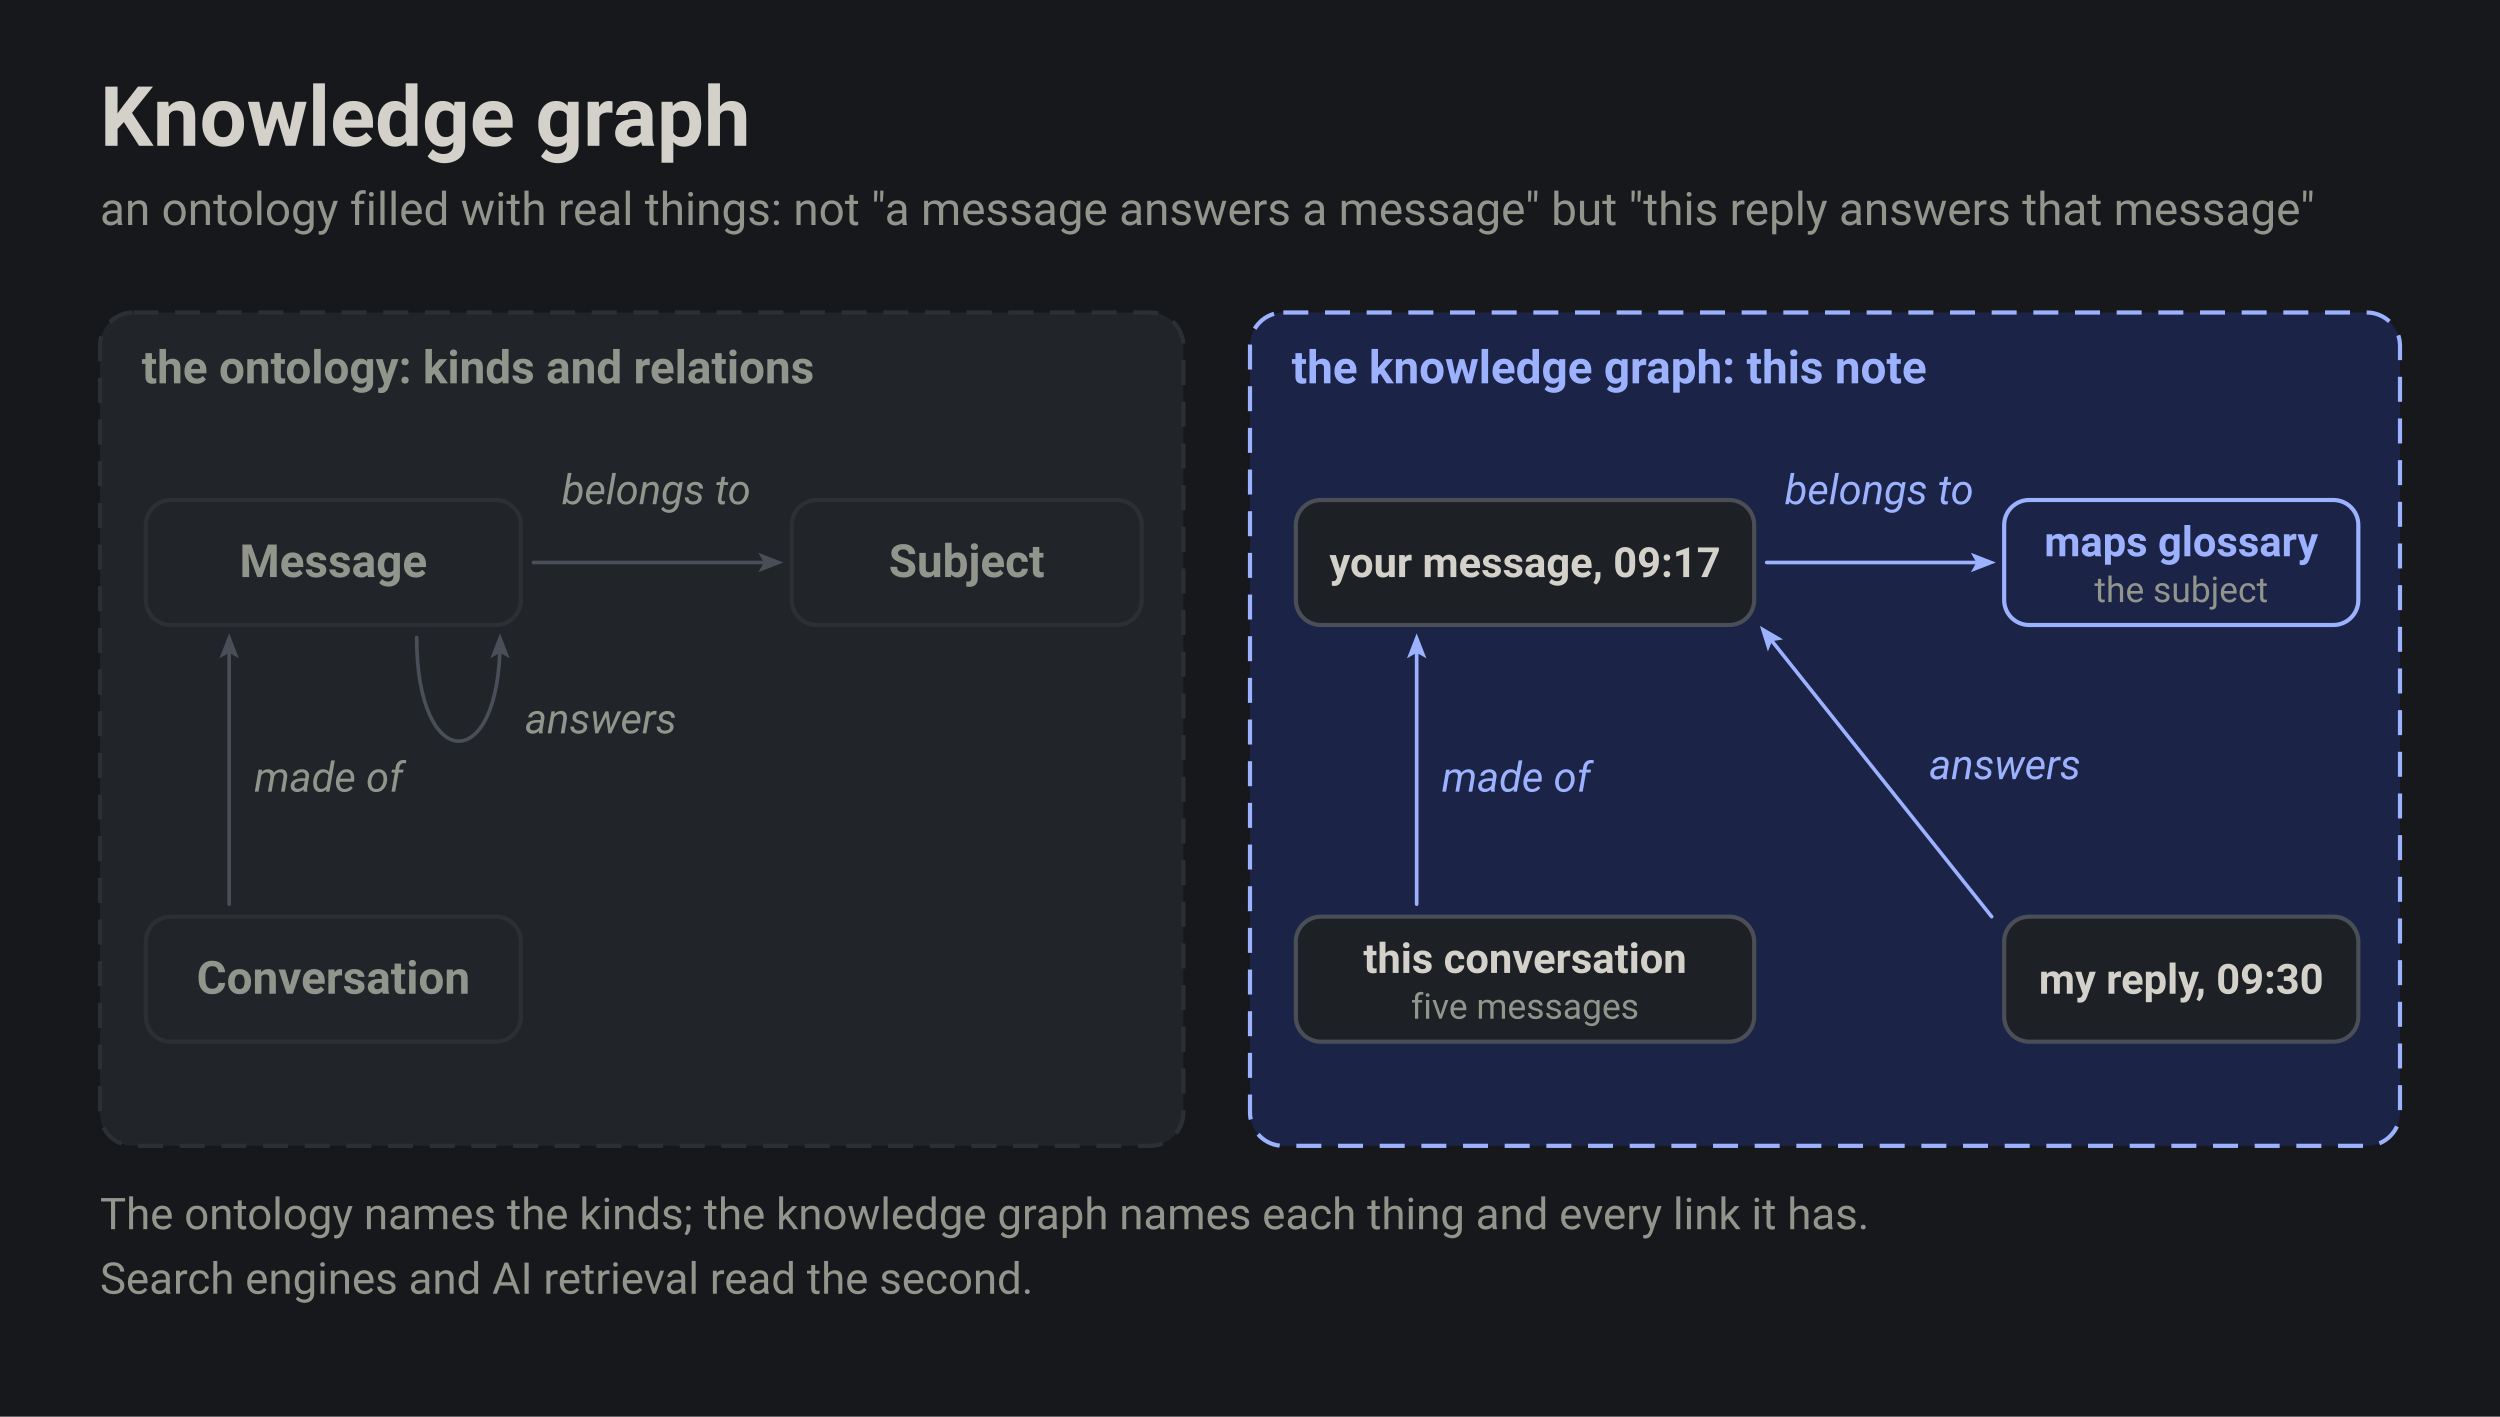
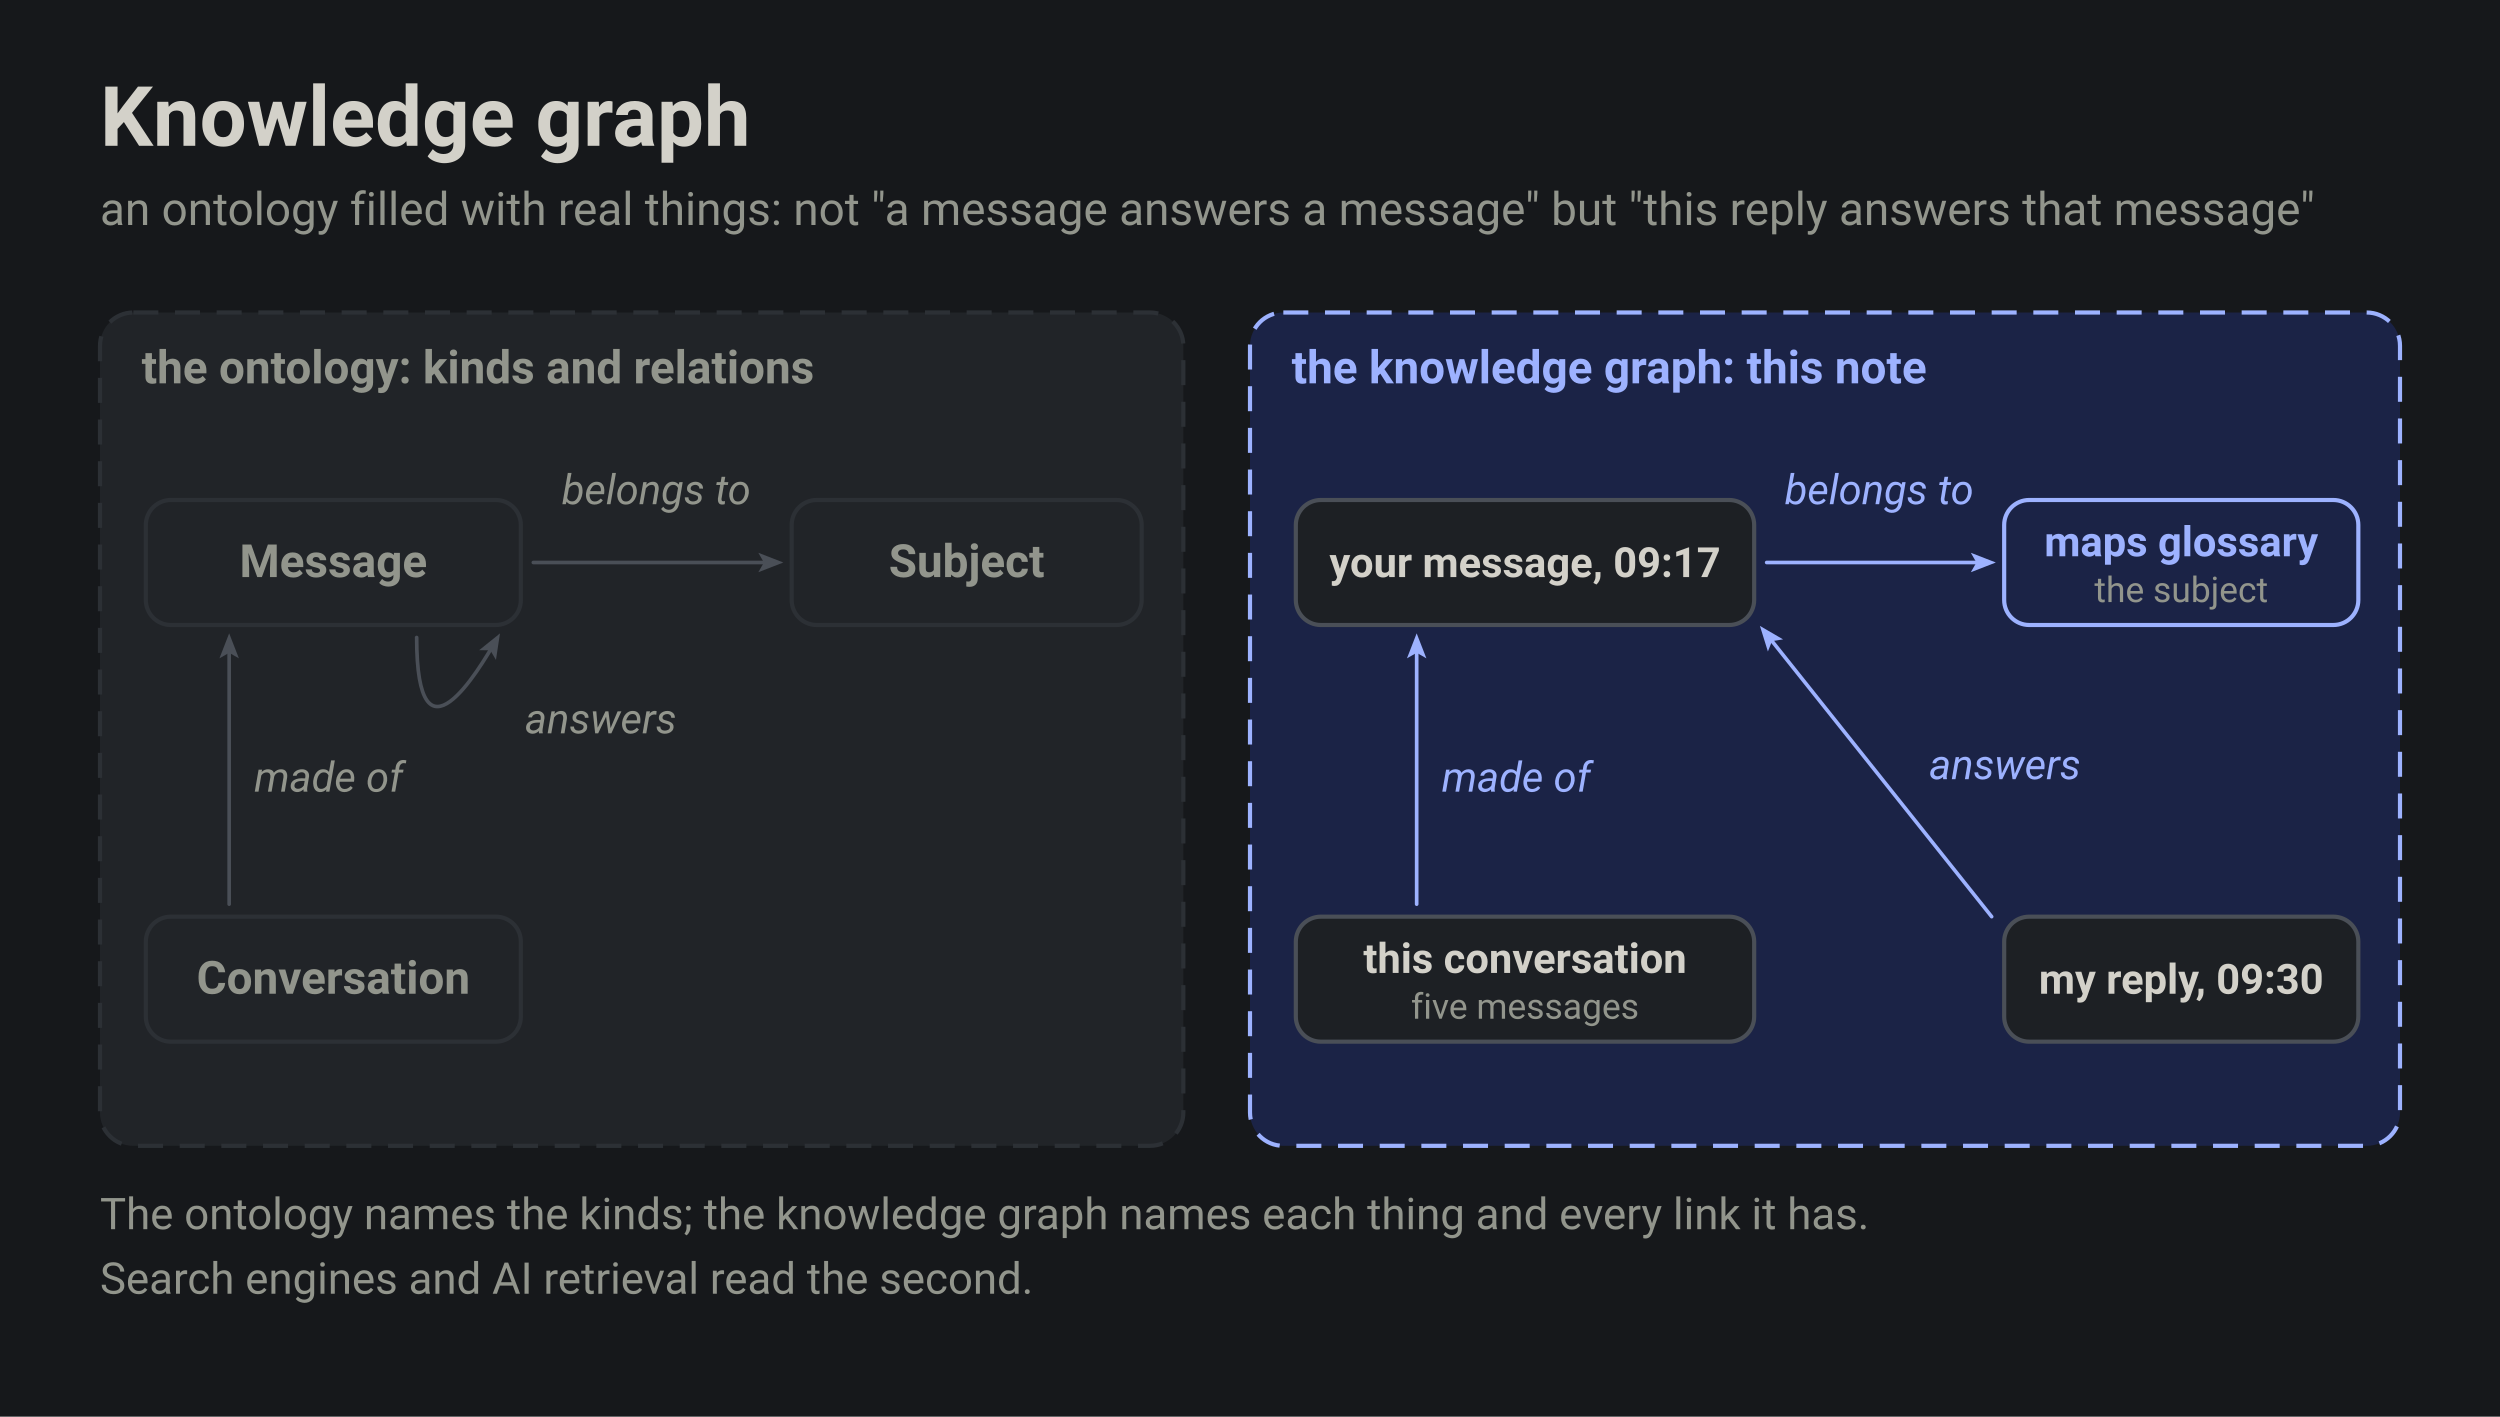
<svg xmlns="http://www.w3.org/2000/svg" viewBox="0 0 1200 680" font-family="system-ui, -apple-system, 'Segoe UI', Roboto, sans-serif">
  <rect width="1200" height="680" fill="#16181b" />
  <defs>
    <marker id="a1299DA" viewBox="0 0 12 12" refX="8" refY="6" markerUnits="userSpaceOnUse" markerWidth="16" markerHeight="16" orient="auto-start-reverse">
      <path d="M2 2.5 L11 6 L2 9.5 L4 6 z" fill="#9db2ff" stroke-linejoin="round" />
    </marker>
    <marker id="a5E5C4E" viewBox="0 0 12 12" refX="8" refY="6" markerUnits="userSpaceOnUse" markerWidth="16" markerHeight="16" orient="auto-start-reverse">
      <path d="M2 2.5 L11 6 L2 9.5 L4 6 z" fill="#4a4f57" stroke-linejoin="round" />
    </marker>
  </defs>
  <text x="48" y="70" fill="#d3d1c9" font-size="40" font-weight="700">Knowledge graph</text>
  <text x="48" y="108" fill="#92958c" font-size="22">an ontology filled with real things: not "a message answers a message" but "this reply answers that message"</text>
  <rect x="48" y="150" width="520" height="400" rx="16" fill="#212428" stroke="#2c3035" stroke-width="2" stroke-dasharray="12 8" />
  <text x="68" y="184" fill="#92958c" font-size="22" text-anchor="start" font-weight="700">the ontology: kinds and relations</text>
  <rect x="70" y="240" width="180" height="60" rx="12" fill="#212428" stroke="#2c3035" stroke-width="2" />
  <text x="160.0" y="277" fill="#92958c" font-size="22" text-anchor="middle" font-weight="700">Message</text>
  <rect x="380" y="240" width="168" height="60" rx="12" fill="#212428" stroke="#2c3035" stroke-width="2" />
  <text x="464.0" y="277" fill="#92958c" font-size="22" text-anchor="middle" font-weight="700">Subject</text>
  <rect x="70" y="440" width="180" height="60" rx="12" fill="#212428" stroke="#2c3035" stroke-width="2" />
  <text x="160.0" y="477" fill="#92958c" font-size="22" text-anchor="middle" font-weight="700">Conversation</text>
  <line x1="256" y1="270" x2="372" y2="270" stroke="#4a4f57" stroke-width="1.75" stroke-linecap="round" marker-end="url(#a5E5C4E)" />
  <text x="315" y="242" fill="#92958c" font-size="20" text-anchor="middle" font-style="italic">belongs to</text>
-   <path d="M200 306 C200 372 240 372 240 308" fill="none" stroke="#4a4f57" stroke-width="1.75" stroke-linecap="round" marker-end="url(#a5E5C4E)" />
+   <path d="M200 306 C200 372 230 321.4 238 307.5" fill="none" stroke="#4a4f57" stroke-width="1.75" stroke-linecap="round" marker-end="url(#a5E5C4E)" />
  <text x="252" y="352" fill="#92958c" font-size="20" text-anchor="start" font-style="italic">answers</text>
  <line x1="110" y1="434" x2="110" y2="308" stroke="#4a4f57" stroke-width="1.75" stroke-linecap="round" marker-end="url(#a5E5C4E)" />
  <text x="122" y="380" fill="#92958c" font-size="20" text-anchor="start" font-style="italic">made of</text>
  <rect x="600" y="150" width="552" height="400" rx="16" fill="#1b2346" stroke="#9db2ff" stroke-width="2" stroke-dasharray="12 8" />
  <text x="620" y="184" fill="#9db2ff" font-size="22" text-anchor="start" font-weight="700">the knowledge graph: this note</text>
  <rect x="622" y="240" width="220" height="60" rx="12" fill="#1d2024" stroke="#4a4f57" stroke-width="2" />
  <text x="732.0" y="277" fill="#d3d1c9" font-size="20" text-anchor="middle" font-weight="700">your message, 09:17</text>
  <rect x="962" y="240" width="170" height="60" rx="12" fill="#1b2346" stroke="#9db2ff" stroke-width="2" />
  <text x="1047.0" y="267" fill="#9db2ff" font-size="20" text-anchor="middle" font-weight="700">maps glossary</text>
  <text x="1047.0" y="289" fill="#92958c" font-size="17" text-anchor="middle">the subject</text>
  <rect x="622" y="440" width="220" height="60" rx="12" fill="#1d2024" stroke="#4a4f57" stroke-width="2" />
  <text x="732.0" y="467" fill="#d3d1c9" font-size="20" text-anchor="middle" font-weight="700">this conversation</text>
  <text x="732.0" y="489" fill="#92958c" font-size="17" text-anchor="middle">five messages</text>
  <rect x="962" y="440" width="170" height="60" rx="12" fill="#1d2024" stroke="#4a4f57" stroke-width="2" />
  <text x="1047.0" y="477" fill="#d3d1c9" font-size="20" text-anchor="middle" font-weight="700">my reply, 09:30</text>
  <line x1="848" y1="270" x2="954" y2="270" stroke="#9db2ff" stroke-width="1.75" stroke-linecap="round" marker-end="url(#a1299DA)" />
  <text x="902" y="242" fill="#9db2ff" font-size="20" text-anchor="middle" font-style="italic">belongs to</text>
  <line x1="956" y1="440" x2="847.25" y2="303.56" stroke="#9db2ff" stroke-width="1.75" stroke-linecap="round" marker-end="url(#a1299DA)" />
  <text x="926" y="374" fill="#9db2ff" font-size="20" text-anchor="start" font-style="italic">answers</text>
  <line x1="680" y1="434" x2="680" y2="308" stroke="#9db2ff" stroke-width="1.75" stroke-linecap="round" marker-end="url(#a1299DA)" />
  <text x="692" y="380" fill="#9db2ff" font-size="20" text-anchor="start" font-style="italic">made of</text>
  <text x="48" y="590" fill="#92958c" font-size="21" text-anchor="start">The ontology names the kinds; the knowledge graph names each thing and every link it has.</text>
  <text x="48" y="621" fill="#92958c" font-size="21" text-anchor="start">Search engines and AI retrieval read the second.</text>
</svg>
